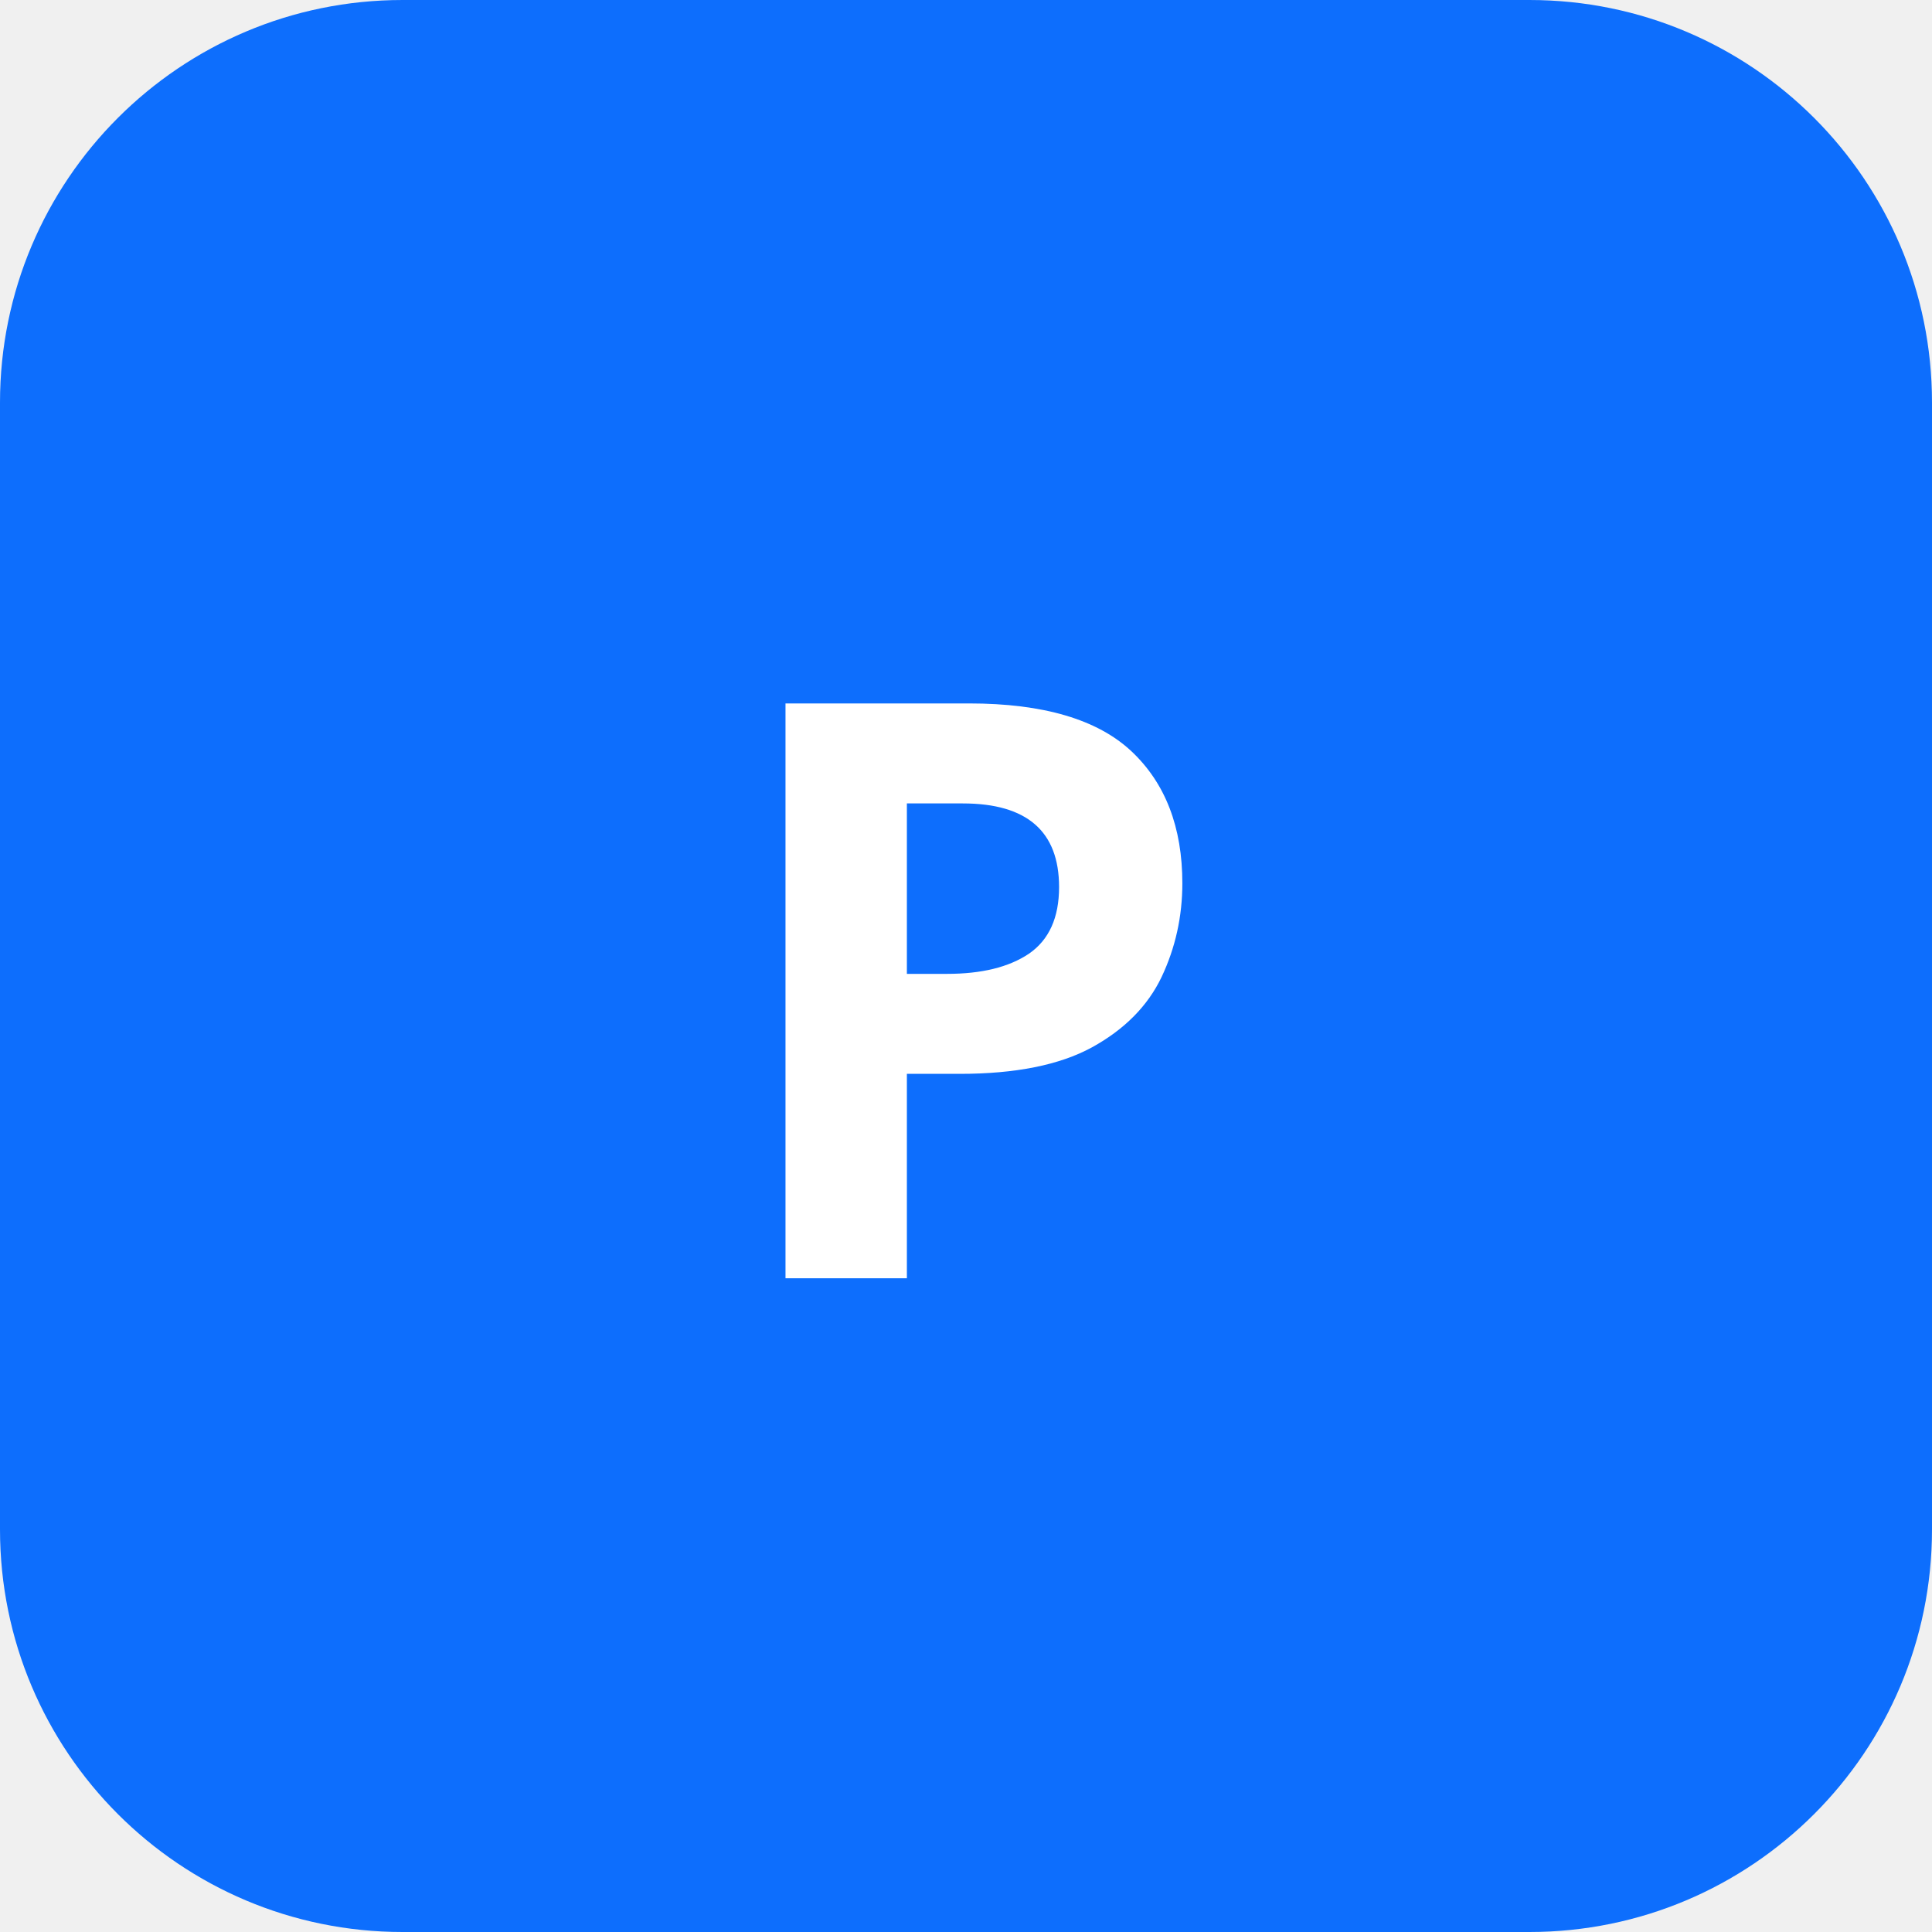
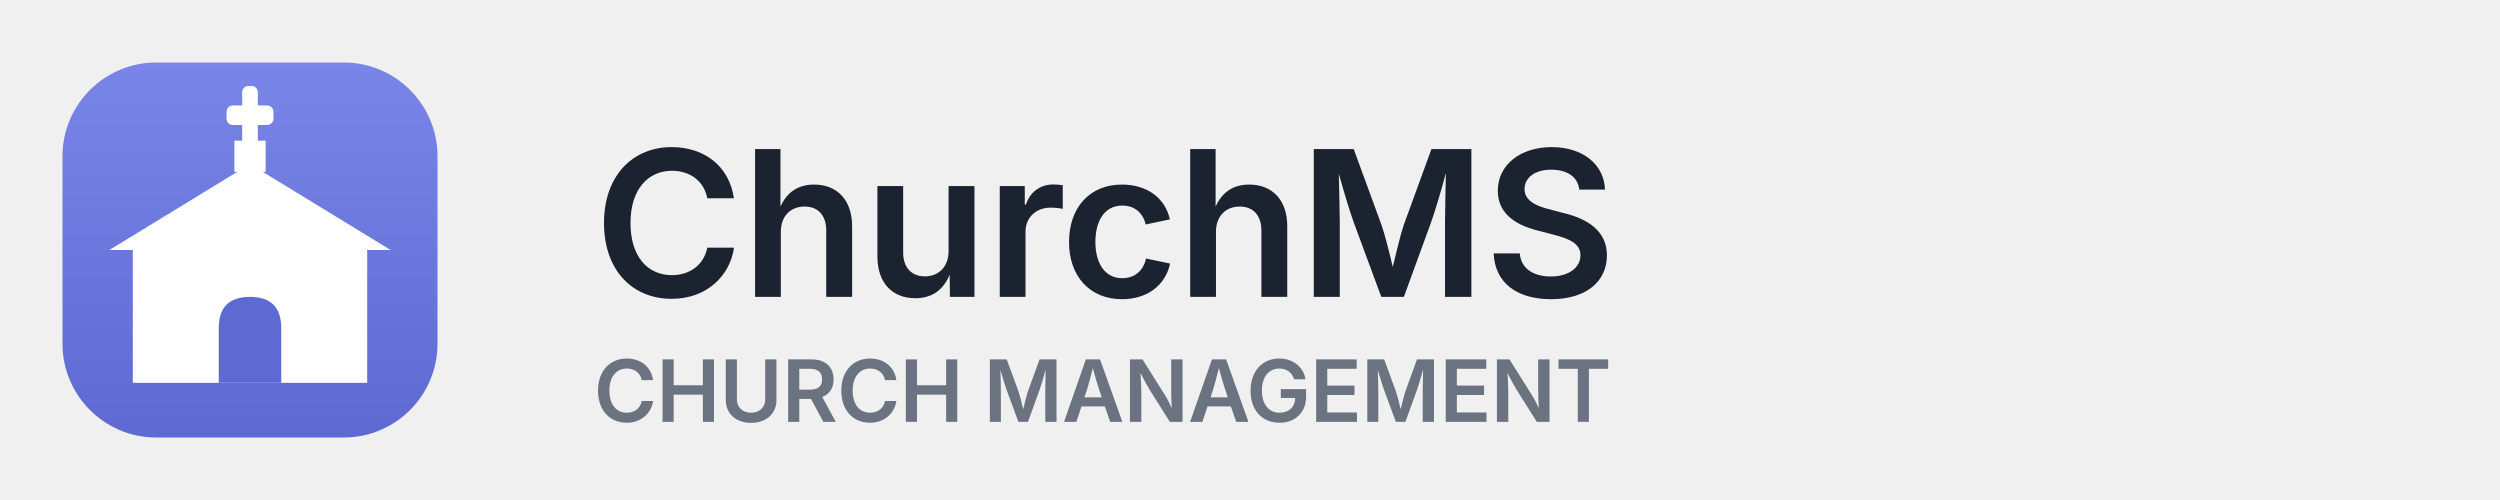
- <svg xmlns="http://www.w3.org/2000/svg" viewBox="0 0 48 48" fill="none">
-   <rect width="48" height="48" rx="10" fill="#0d6efd" />
-   <text x="50%" y="50%" dominant-baseline="central" text-anchor="middle" fill="white" font-family="system-ui, sans-serif" font-weight="700" font-size="20">P</text>
+ <svg xmlns="http://www.w3.org/2000/svg" viewBox="0 0 320 64" width="320" height="64" role="img" aria-label="ChurchMS">
+   <style>
+     @media (prefers-reduced-motion: reduce) {
+       .symbol-anim { animation: none !important; }
+     }
+     .wordmark-text {
+       font-family: 'Inter', 'SF Pro Display', 'Segoe UI Variable',
+                    system-ui, -apple-system, 'Helvetica Neue', Arial, sans-serif;
+       font-weight: 600;
+       letter-spacing: -0.01em;
+       font-feature-settings: 'ss01' on, 'cv11' on;
+     }
+   </style>
+   <g id="layer-symbol">
+     <defs>
+       <linearGradient id="brand-gradient-church" x1="0" y1="0" x2="0" y2="1">
+         <stop offset="0%" stop-color="#7a85e8">
+           <animate attributeName="stop-color" values="#7a85e8; #5e6ad2; #7a85e8" dur="4.5s" repeatCount="indefinite" class="symbol-anim" />
+         </stop>
+         <stop offset="100%" stop-color="#5e6ad2">
+           <animate attributeName="stop-color" values="#5e6ad2; #4f5bbf; #5e6ad2" dur="4.5s" repeatCount="indefinite" class="symbol-anim" />
+         </stop>
+       </linearGradient>
+     </defs>
+     <rect x="8" y="8" width="48" height="48" rx="12" ry="12" fill="url(#brand-gradient-church)" />
+     <g fill="#ffffff">
+       <g>
+         <rect x="31" y="11" width="2" height="8" rx="0.8" />
+         <rect x="29" y="13.5" width="6" height="2.5" rx="0.8" />
+       </g>
+       <rect x="30" y="18" width="4" height="4" />
+       <path d="M 14,32 L 32,21 L 50,32 Z" />
+       <rect x="17" y="32" width="30" height="17" />
+     </g>
+     <path fill="#5e6ad2" d="M 28,49 L 28,42 Q 28,38 32,38 Q 36,38 36,42 L 36,49 Z" />
+   </g>
+   <g id="layer-wordmark">
+     <text x="76" y="38" class="wordmark-text" font-size="26" fill="#1b2330">ChurchMS</text>
+     <text x="76" y="54" class="wordmark-text" font-size="11" font-weight="500" letter-spacing="0.14em" fill="#6b7280">CHURCH MANAGEMENT</text>
+   </g>
</svg>
